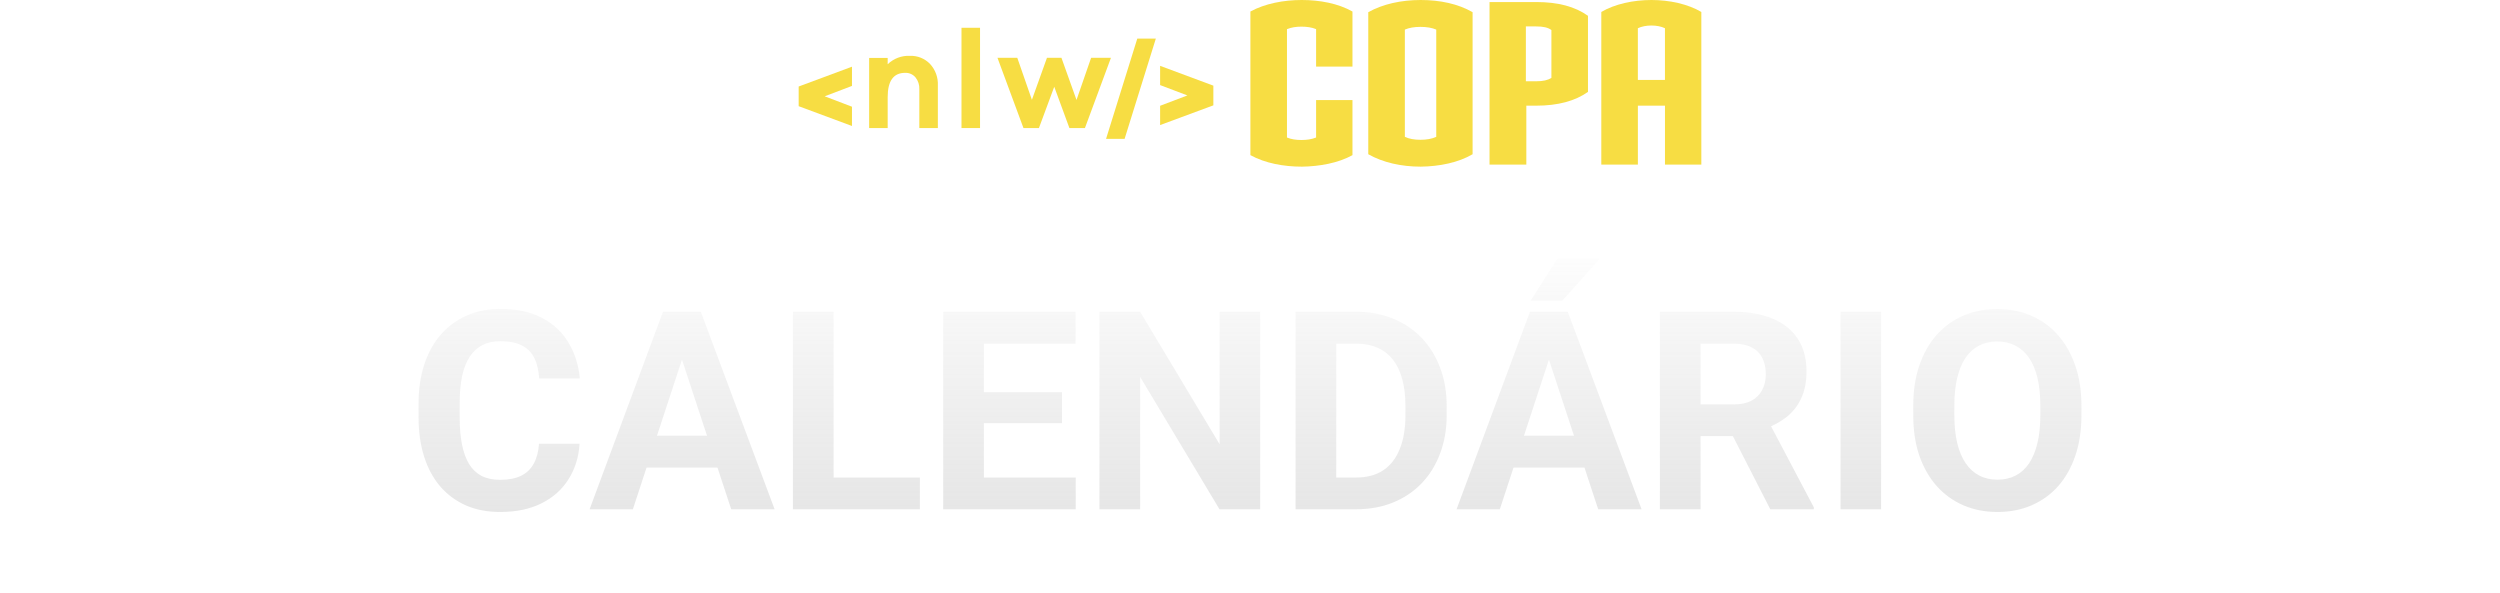
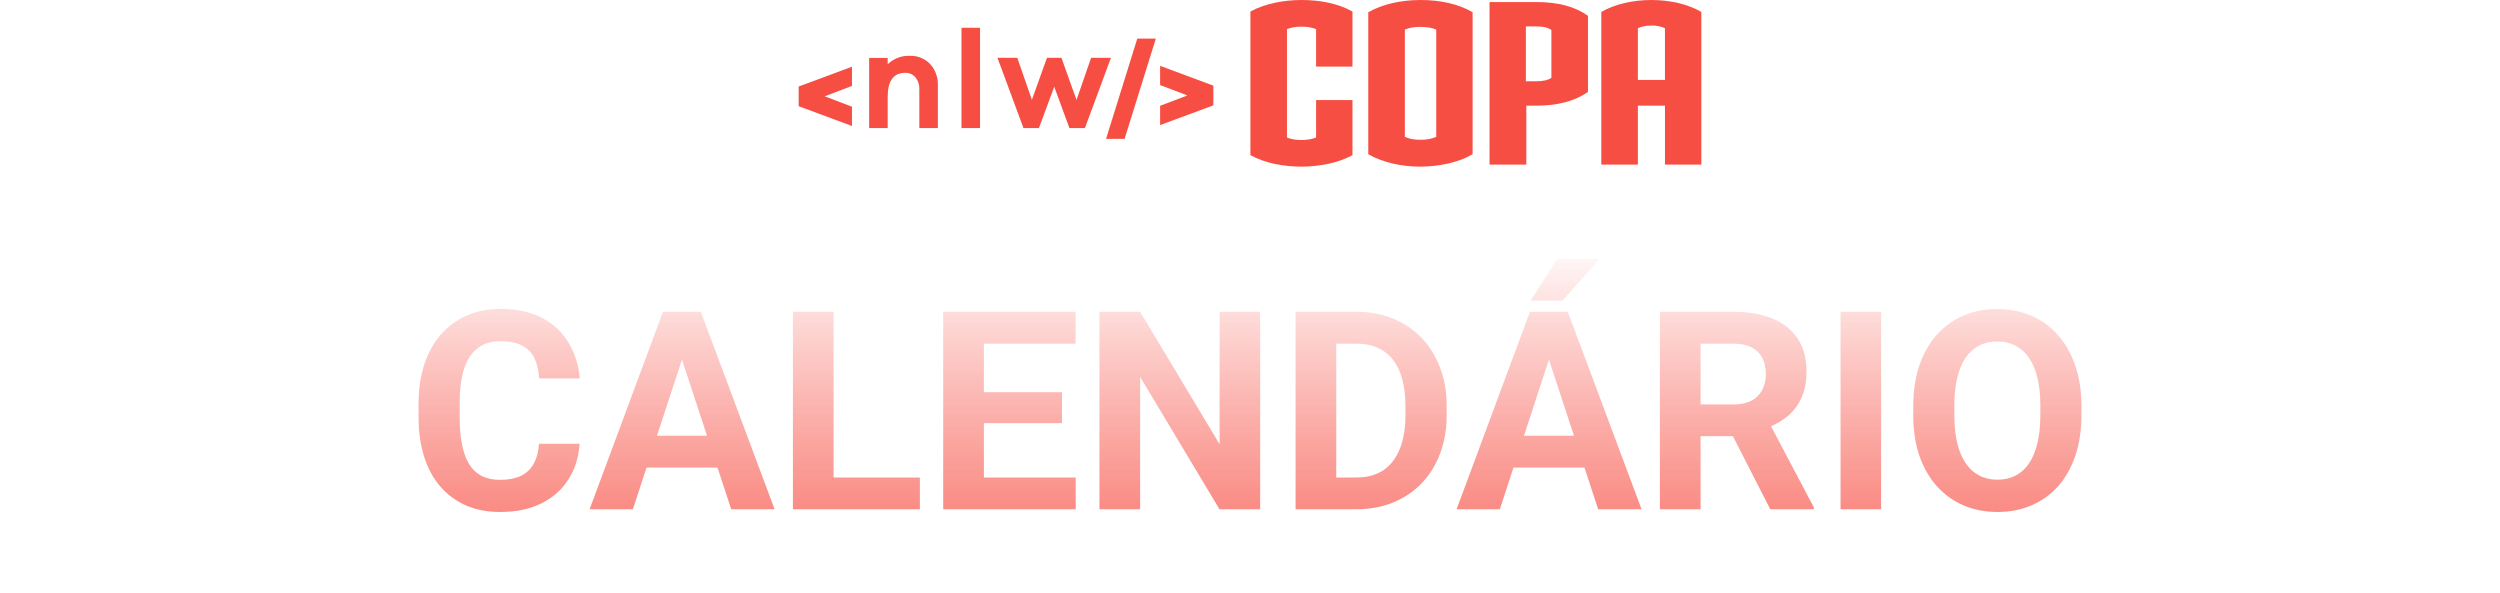
<svg xmlns="http://www.w3.org/2000/svg" width="270" height="64" viewBox="0 0 270 64" fill="none">
-   <path fill-rule="evenodd" clip-rule="evenodd" d="M92.013 9.282V7.203L86.267 9.339H86.256V11.472H86.267L92.013 13.607V11.526L89.066 10.4L92.013 9.279V9.282Z" fill="#F7DD43" />
-   <path fill-rule="evenodd" clip-rule="evenodd" d="M125.292 13.504V11.425L128.236 10.307L125.292 9.189V7.111L131.03 9.246H131.043V11.382H131.03L125.292 13.507V13.504ZM122.827 4.17L119.454 15H121.456L124.83 4.17H122.827Z" fill="#F7DD43" />
-   <path fill-rule="evenodd" clip-rule="evenodd" d="M100.454 6.917C101.026 7.543 101.325 8.37 101.289 9.216V13.83H99.287V9.641C99.312 9.173 99.162 8.716 98.868 8.351C98.591 8.027 98.18 7.848 97.753 7.867C96.499 7.867 95.87 8.737 95.87 10.476V13.83H93.868V6.256H95.87V6.939C96.507 6.322 97.369 5.992 98.256 6.031C99.083 5.995 99.883 6.319 100.454 6.917Z" fill="#F7DD43" />
-   <path fill-rule="evenodd" clip-rule="evenodd" d="M103.841 3V13.83H105.844V3H103.841Z" fill="#F7DD43" />
-   <path fill-rule="evenodd" clip-rule="evenodd" d="M117.166 13.83H115.496L113.858 9.369L112.204 13.83H110.534L107.726 6.243H109.867L111.445 10.781L113.072 6.243H114.636L116.263 10.794L117.841 6.243H119.982L117.172 13.83H117.166Z" fill="#F7DD43" />
-   <path d="M140.58 17.998C138.653 17.998 136.629 17.633 135.043 16.754V1.244C136.605 0.39 138.628 2.85548e-05 140.58 2.85548e-05C142.531 2.85548e-05 144.507 0.365 146.066 1.244V7.195H142.139V3.146C141.677 2.951 141.115 2.878 140.555 2.878C139.995 2.878 139.481 2.951 138.993 3.146V14.852C139.456 15.047 139.993 15.12 140.555 15.12C141.117 15.12 141.652 15.047 142.139 14.852V10.805H146.066V16.756C144.53 17.61 142.506 17.975 140.58 18V17.998Z" fill="#F7DD43" />
-   <path d="M153.431 17.998C151.358 17.998 149.359 17.558 147.773 16.657V1.317C149.334 0.44 151.335 0 153.431 0C155.528 0 157.479 0.415 159.04 1.317V16.657C157.504 17.558 155.48 17.973 153.431 17.998ZM155.115 3.195C154.652 3 154.091 2.903 153.408 2.903C152.726 2.903 152.189 3 151.725 3.195V14.78C152.187 15 152.749 15.097 153.408 15.097C154.068 15.097 154.628 15 155.115 14.78V3.195Z" fill="#F7DD43" />
-   <path d="M165.893 11.413H164.844V17.778H160.869V0.22H165.893C168.284 0.22 170.088 0.707 171.502 1.707V9.926C170.113 10.902 168.282 11.413 165.893 11.413ZM167.552 3.243C167.187 2.975 166.698 2.853 165.868 2.853H164.794V8.779H165.868C166.673 8.779 167.16 8.657 167.552 8.414V3.243Z" fill="#F7DD43" />
-   <path d="M179.817 17.778V11.413H176.891V17.778H172.941V1.292C174.38 0.438 176.404 0 178.355 0C180.306 0 182.305 0.44 183.744 1.292V17.778H179.817ZM179.817 3.048C179.402 2.853 178.89 2.756 178.353 2.756C177.816 2.756 177.304 2.853 176.889 3.048V8.632H179.815V3.048H179.817Z" fill="#F7DD43" />
-   <path d="M58.213 47.925H62.593C62.505 49.36 62.109 50.635 61.406 51.748C60.713 52.861 59.741 53.73 58.491 54.355C57.251 54.98 55.757 55.293 54.009 55.293C52.642 55.293 51.416 55.059 50.332 54.59C49.248 54.111 48.32 53.428 47.549 52.539C46.787 51.65 46.206 50.576 45.806 49.316C45.405 48.057 45.205 46.645 45.205 45.083V43.603C45.205 42.041 45.41 40.63 45.82 39.37C46.24 38.101 46.836 37.022 47.607 36.133C48.389 35.244 49.321 34.56 50.405 34.082C51.489 33.603 52.7 33.364 54.038 33.364C55.815 33.364 57.315 33.687 58.535 34.331C59.766 34.976 60.718 35.864 61.392 36.997C62.075 38.13 62.485 39.419 62.622 40.864H58.227C58.179 40.005 58.008 39.277 57.715 38.682C57.422 38.076 56.977 37.622 56.382 37.319C55.796 37.007 55.015 36.851 54.038 36.851C53.306 36.851 52.666 36.987 52.119 37.261C51.572 37.534 51.113 37.949 50.742 38.506C50.371 39.062 50.093 39.766 49.907 40.615C49.731 41.455 49.644 42.441 49.644 43.574V45.083C49.644 46.187 49.727 47.158 49.893 47.998C50.059 48.828 50.312 49.531 50.654 50.107C51.006 50.674 51.455 51.103 52.002 51.397C52.559 51.68 53.227 51.821 54.009 51.821C54.927 51.821 55.684 51.675 56.279 51.382C56.875 51.089 57.329 50.654 57.642 50.078C57.964 49.502 58.154 48.784 58.213 47.925ZM74.15 37.319L68.35 55H63.677L71.602 33.672H74.575L74.15 37.319ZM78.97 55L73.154 37.319L72.686 33.672H75.689L83.657 55H78.97ZM78.706 47.06V50.503H67.441V47.06H78.706ZM99.346 51.572V55H88.608V51.572H99.346ZM90.029 33.672V55H85.635V33.672H90.029ZM116.177 51.572V55H104.824V51.572H116.177ZM106.26 33.672V55H101.865V33.672H106.26ZM114.697 42.358V45.698H104.824V42.358H114.697ZM116.162 33.672V37.114H104.824V33.672H116.162ZM136.099 33.672V55H131.704L123.135 40.703V55H118.74V33.672H123.135L131.719 47.983V33.672H136.099ZM146.47 55H141.826L141.855 51.572H146.47C147.622 51.572 148.594 51.313 149.385 50.796C150.176 50.269 150.771 49.502 151.172 48.496C151.582 47.49 151.787 46.274 151.787 44.849V43.809C151.787 42.715 151.67 41.753 151.436 40.923C151.211 40.093 150.874 39.395 150.425 38.828C149.976 38.262 149.424 37.837 148.77 37.554C148.115 37.261 147.363 37.114 146.514 37.114H141.738V33.672H146.514C147.939 33.672 149.243 33.916 150.425 34.404C151.616 34.883 152.646 35.571 153.516 36.47C154.385 37.368 155.054 38.442 155.522 39.692C156.001 40.933 156.24 42.315 156.24 43.838V44.849C156.24 46.362 156.001 47.744 155.522 48.994C155.054 50.244 154.385 51.318 153.516 52.217C152.656 53.105 151.626 53.794 150.425 54.282C149.233 54.761 147.915 55 146.47 55ZM144.316 33.672V55H139.922V33.672H144.316ZM167.783 37.319L161.982 55H157.31L165.234 33.672H168.208L167.783 37.319ZM172.603 55L166.787 37.319L166.318 33.672H169.321L177.29 55H172.603ZM172.339 47.06V50.503H161.074V47.06H172.339ZM165.308 32.471L168.179 27.959H172.764L168.735 32.471H165.308ZM179.268 33.672H187.222C188.853 33.672 190.254 33.916 191.426 34.404C192.607 34.893 193.516 35.615 194.15 36.572C194.785 37.529 195.103 38.706 195.103 40.102C195.103 41.245 194.907 42.227 194.517 43.047C194.136 43.857 193.594 44.536 192.891 45.083C192.197 45.62 191.382 46.05 190.444 46.372L189.053 47.105H182.139L182.109 43.677H187.251C188.022 43.677 188.662 43.54 189.17 43.267C189.678 42.993 190.059 42.612 190.312 42.124C190.576 41.636 190.708 41.069 190.708 40.425C190.708 39.741 190.581 39.15 190.327 38.652C190.073 38.154 189.688 37.773 189.17 37.51C188.652 37.246 188.003 37.114 187.222 37.114H183.662V55H179.268V33.672ZM191.191 55L186.328 45.493L190.972 45.464L195.894 54.795V55H191.191ZM203.159 33.672V55H198.779V33.672H203.159ZM224.795 43.838V44.849C224.795 46.47 224.575 47.925 224.136 49.214C223.696 50.503 223.076 51.602 222.275 52.51C221.475 53.408 220.518 54.097 219.404 54.575C218.301 55.054 217.075 55.293 215.728 55.293C214.39 55.293 213.164 55.054 212.051 54.575C210.947 54.097 209.99 53.408 209.18 52.51C208.369 51.602 207.739 50.503 207.29 49.214C206.851 47.925 206.631 46.47 206.631 44.849V43.838C206.631 42.207 206.851 40.752 207.29 39.473C207.729 38.184 208.35 37.085 209.15 36.177C209.961 35.269 210.918 34.575 212.021 34.097C213.135 33.618 214.36 33.379 215.698 33.379C217.046 33.379 218.271 33.618 219.375 34.097C220.488 34.575 221.445 35.269 222.246 36.177C223.057 37.085 223.682 38.184 224.121 39.473C224.57 40.752 224.795 42.207 224.795 43.838ZM220.356 44.849V43.809C220.356 42.676 220.254 41.68 220.049 40.82C219.844 39.961 219.541 39.238 219.141 38.652C218.74 38.066 218.252 37.627 217.676 37.334C217.1 37.031 216.44 36.88 215.698 36.88C214.956 36.88 214.297 37.031 213.721 37.334C213.154 37.627 212.671 38.066 212.271 38.652C211.88 39.238 211.582 39.961 211.377 40.82C211.172 41.68 211.069 42.676 211.069 43.809V44.849C211.069 45.972 211.172 46.968 211.377 47.837C211.582 48.696 211.885 49.424 212.285 50.02C212.686 50.605 213.174 51.05 213.75 51.352C214.326 51.655 214.985 51.807 215.728 51.807C216.47 51.807 217.129 51.655 217.705 51.352C218.281 51.05 218.765 50.605 219.155 50.02C219.546 49.424 219.844 48.696 220.049 47.837C220.254 46.968 220.356 45.972 220.356 44.849Z" fill="url(#paint0_linear_175_1821)" />
+   <path fill-rule="evenodd" clip-rule="evenodd" d="M92.013 9.282V7.203L86.267 9.339H86.256V11.472H86.267L92.013 13.607V11.526L89.066 10.4L92.013 9.279V9.282Z" fill="#F74E43" />
+   <path fill-rule="evenodd" clip-rule="evenodd" d="M125.292 13.504V11.425L128.236 10.307L125.292 9.189V7.111L131.03 9.246H131.043V11.382H131.03L125.292 13.507V13.504ZM122.827 4.17L119.454 15H121.456L124.83 4.17H122.827Z" fill="#F74E43" />
+   <path fill-rule="evenodd" clip-rule="evenodd" d="M100.454 6.917C101.026 7.543 101.325 8.37 101.289 9.216V13.83H99.287V9.641C99.312 9.173 99.162 8.716 98.868 8.351C98.591 8.027 98.18 7.848 97.753 7.867C96.499 7.867 95.87 8.737 95.87 10.476V13.83H93.868V6.256H95.87V6.939C96.507 6.322 97.369 5.992 98.256 6.031C99.083 5.995 99.883 6.319 100.454 6.917Z" fill="#F74E43" />
+   <path fill-rule="evenodd" clip-rule="evenodd" d="M103.841 3V13.83H105.844V3H103.841Z" fill="#F74E43" />
+   <path fill-rule="evenodd" clip-rule="evenodd" d="M117.166 13.83H115.496L113.858 9.369L112.204 13.83H110.534L107.726 6.243H109.867L111.445 10.781L113.072 6.243H114.636L116.263 10.794L117.841 6.243H119.982L117.172 13.83H117.166Z" fill="#F74E43" />
+   <path d="M140.58 17.998C138.653 17.998 136.629 17.633 135.043 16.754V1.244C136.605 0.39 138.628 2.85548e-05 140.58 2.85548e-05C142.531 2.85548e-05 144.507 0.365 146.066 1.244V7.195H142.139V3.146C141.677 2.951 141.115 2.878 140.555 2.878C139.995 2.878 139.481 2.951 138.993 3.146V14.852C139.456 15.047 139.993 15.12 140.555 15.12C141.117 15.12 141.652 15.047 142.139 14.852V10.805H146.066V16.756C144.53 17.61 142.506 17.975 140.58 18V17.998Z" fill="#F74E43" />
+   <path d="M153.431 17.998C151.358 17.998 149.359 17.558 147.773 16.657V1.317C149.334 0.44 151.335 0 153.431 0C155.528 0 157.479 0.415 159.04 1.317V16.657C157.504 17.558 155.48 17.973 153.431 17.998ZM155.115 3.195C154.652 3 154.091 2.903 153.408 2.903C152.726 2.903 152.189 3 151.725 3.195V14.78C152.187 15 152.749 15.097 153.408 15.097C154.068 15.097 154.628 15 155.115 14.78V3.195Z" fill="#F74E43" />
+   <path d="M165.893 11.413H164.844V17.778H160.869V0.22H165.893C168.284 0.22 170.088 0.707 171.502 1.707V9.926C170.113 10.902 168.282 11.413 165.893 11.413ZM167.552 3.243C167.187 2.975 166.698 2.853 165.868 2.853H164.794V8.779H165.868C166.673 8.779 167.16 8.657 167.552 8.414V3.243Z" fill="#F74E43" />
+   <path d="M179.817 17.778V11.413H176.891V17.778H172.941V1.292C174.38 0.438 176.404 0 178.355 0C180.306 0 182.305 0.44 183.744 1.292V17.778H179.817ZM179.817 3.048C179.402 2.853 178.89 2.756 178.353 2.756C177.816 2.756 177.304 2.853 176.889 3.048V8.632H179.815V3.048H179.817Z" fill="#F74E43" />
+   <path d="M58.213 47.925H62.593C62.505 49.36 62.109 50.635 61.406 51.748C60.713 52.861 59.741 53.73 58.491 54.355C57.251 54.98 55.757 55.293 54.009 55.293C52.642 55.293 51.416 55.059 50.332 54.59C49.248 54.111 48.32 53.428 47.549 52.539C46.787 51.65 46.206 50.576 45.806 49.316C45.405 48.057 45.205 46.645 45.205 45.083V43.603C45.205 42.041 45.41 40.63 45.82 39.37C46.24 38.101 46.836 37.022 47.607 36.133C48.389 35.244 49.321 34.56 50.405 34.082C51.489 33.603 52.7 33.364 54.038 33.364C55.815 33.364 57.315 33.687 58.535 34.331C59.766 34.976 60.718 35.864 61.392 36.997C62.075 38.13 62.485 39.419 62.622 40.864H58.227C58.179 40.005 58.008 39.277 57.715 38.682C57.422 38.076 56.977 37.622 56.382 37.319C55.796 37.007 55.015 36.851 54.038 36.851C53.306 36.851 52.666 36.987 52.119 37.261C51.572 37.534 51.113 37.949 50.742 38.506C50.371 39.062 50.093 39.766 49.907 40.615C49.731 41.455 49.644 42.441 49.644 43.574V45.083C49.644 46.187 49.727 47.158 49.893 47.998C50.059 48.828 50.312 49.531 50.654 50.107C51.006 50.674 51.455 51.103 52.002 51.397C52.559 51.68 53.227 51.821 54.009 51.821C54.927 51.821 55.684 51.675 56.279 51.382C56.875 51.089 57.329 50.654 57.642 50.078C57.964 49.502 58.154 48.784 58.213 47.925ZM74.15 37.319L68.35 55H63.677L71.602 33.672H74.575L74.15 37.319ZM78.97 55L73.154 37.319L72.686 33.672H75.689L83.657 55H78.97ZM78.706 47.06V50.503H67.441V47.06H78.706ZM99.346 51.572V55H88.608V51.572H99.346ZM90.029 33.672V55H85.635V33.672H90.029ZM116.177 51.572V55H104.824V51.572H116.177ZM106.26 33.672V55H101.865V33.672H106.26ZM114.697 42.358V45.698H104.824V42.358H114.697ZM116.162 33.672V37.114H104.824V33.672H116.162ZM136.099 33.672V55H131.704L123.135 40.703V55H118.74V33.672H123.135L131.719 47.983V33.672H136.099ZM146.47 55H141.826L141.855 51.572H146.47C147.622 51.572 148.594 51.313 149.385 50.796C150.176 50.269 150.771 49.502 151.172 48.496C151.582 47.49 151.787 46.274 151.787 44.849V43.809C151.787 42.715 151.67 41.753 151.436 40.923C151.211 40.093 150.874 39.395 150.425 38.828C149.976 38.262 149.424 37.837 148.77 37.554C148.115 37.261 147.363 37.114 146.514 37.114H141.738V33.672H146.514C147.939 33.672 149.243 33.916 150.425 34.404C151.616 34.883 152.646 35.571 153.516 36.47C154.385 37.368 155.054 38.442 155.522 39.692C156.001 40.933 156.24 42.315 156.24 43.838V44.849C156.24 46.362 156.001 47.744 155.522 48.994C155.054 50.244 154.385 51.318 153.516 52.217C152.656 53.105 151.626 53.794 150.425 54.282C149.233 54.761 147.915 55 146.47 55ZM144.316 33.672V55H139.922V33.672H144.316ZM167.783 37.319L161.982 55H157.31L165.234 33.672H168.208L167.783 37.319ZM172.603 55L166.787 37.319L166.318 33.672H169.321L177.29 55H172.603ZM172.339 47.06V50.503H161.074V47.06H172.339ZM165.308 32.471L168.179 27.959H172.764L168.735 32.471H165.308ZM179.268 33.672H187.222C188.853 33.672 190.254 33.916 191.426 34.404C192.607 34.893 193.516 35.615 194.15 36.572C194.785 37.529 195.103 38.706 195.103 40.102C195.103 41.245 194.907 42.227 194.517 43.047C194.136 43.857 193.594 44.536 192.891 45.083C192.197 45.62 191.382 46.05 190.444 46.372L189.053 47.105H182.139L182.109 43.677H187.251C188.022 43.677 188.662 43.54 189.17 43.267C189.678 42.993 190.059 42.612 190.312 42.124C190.576 41.636 190.708 41.069 190.708 40.425C190.708 39.741 190.581 39.15 190.327 38.652C190.073 38.154 189.688 37.773 189.17 37.51C188.652 37.246 188.003 37.114 187.222 37.114H183.662V55H179.268V33.672ZM191.191 55L186.328 45.493L190.972 45.464L195.894 54.795V55H191.191ZM203.159 33.672V55H198.779V33.672H203.159ZM224.795 43.838V44.849C224.795 46.47 224.575 47.925 224.136 49.214C223.696 50.503 223.076 51.602 222.275 52.51C221.475 53.408 220.518 54.097 219.404 54.575C218.301 55.054 217.075 55.293 215.728 55.293C214.39 55.293 213.164 55.054 212.051 54.575C210.947 54.097 209.99 53.408 209.18 52.51C208.369 51.602 207.739 50.503 207.29 49.214C206.851 47.925 206.631 46.47 206.631 44.849V43.838C206.631 42.207 206.851 40.752 207.29 39.473C207.729 38.184 208.35 37.085 209.15 36.177C209.961 35.269 210.918 34.575 212.021 34.097C213.135 33.618 214.36 33.379 215.698 33.379C217.046 33.379 218.271 33.618 219.375 34.097C220.488 34.575 221.445 35.269 222.246 36.177C223.057 37.085 223.682 38.184 224.121 39.473C224.57 40.752 224.795 42.207 224.795 43.838ZM220.356 44.849V43.809C220.356 42.676 220.254 41.68 220.049 40.82C219.844 39.961 219.541 39.238 219.141 38.652C218.74 38.066 218.252 37.627 217.676 37.334C217.1 37.031 216.44 36.88 215.698 36.88C214.956 36.88 214.297 37.031 213.721 37.334C213.154 37.627 212.671 38.066 212.271 38.652C211.88 39.238 211.582 39.961 211.377 40.82C211.172 41.68 211.069 42.676 211.069 43.809V44.849C211.069 45.972 211.172 46.968 211.377 47.837C211.582 48.696 211.885 49.424 212.285 50.02C212.686 50.605 213.174 51.05 213.75 51.352C214.326 51.655 214.985 51.807 215.728 51.807C216.47 51.807 217.129 51.655 217.705 51.352C218.281 51.05 218.765 50.605 219.155 50.02C219.546 49.424 219.844 48.696 220.049 47.837C220.254 46.968 220.356 45.972 220.356 44.849Z" fill="url(#paint0_linear_175_1872)" />
  <defs>
-     <linearGradient id="paint0_linear_175_1821" x1="135" y1="26" x2="135" y2="64" gradientUnits="userSpaceOnUse">
+     <linearGradient id="paint0_linear_175_1872" x1="135" y1="26" x2="135" y2="64" gradientUnits="userSpaceOnUse">
      <stop stop-color="white" />
-       <stop offset="1" stop-color="#D9D9D9" stop-opacity="0.8" />
+       <stop offset="1" stop-color="#F74E43" stop-opacity="0.8" />
    </linearGradient>
  </defs>
</svg>
